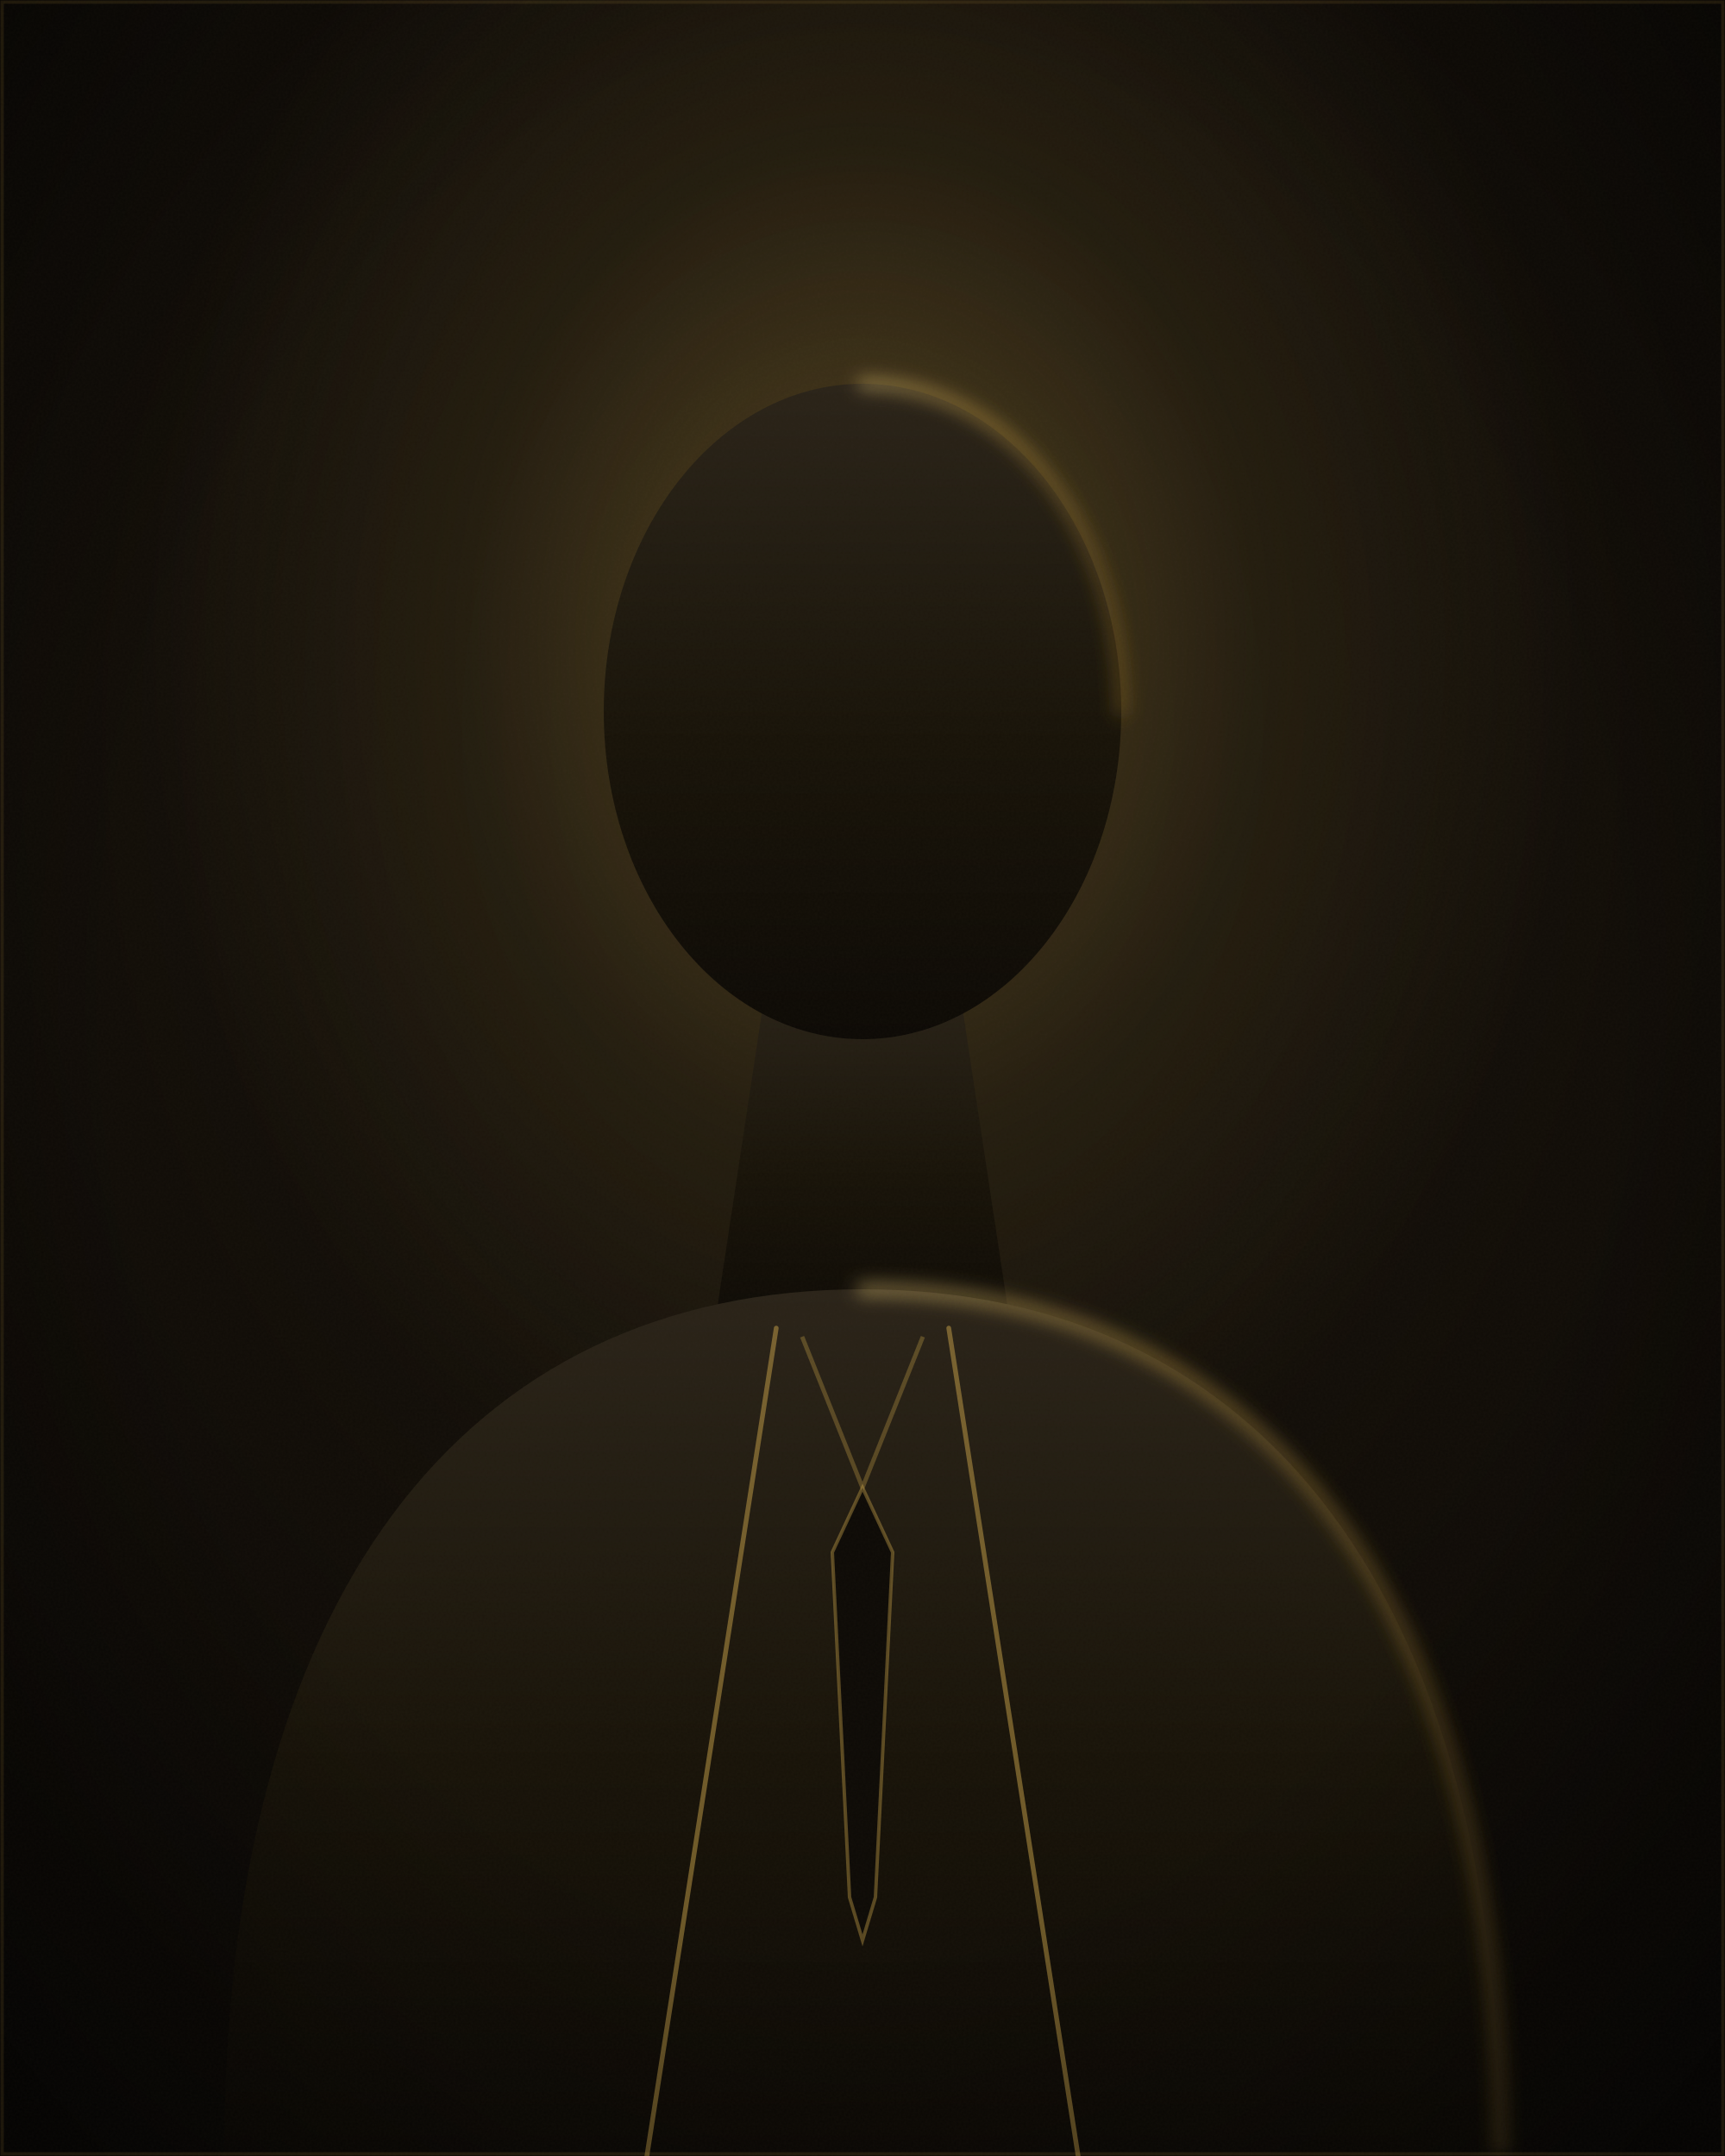
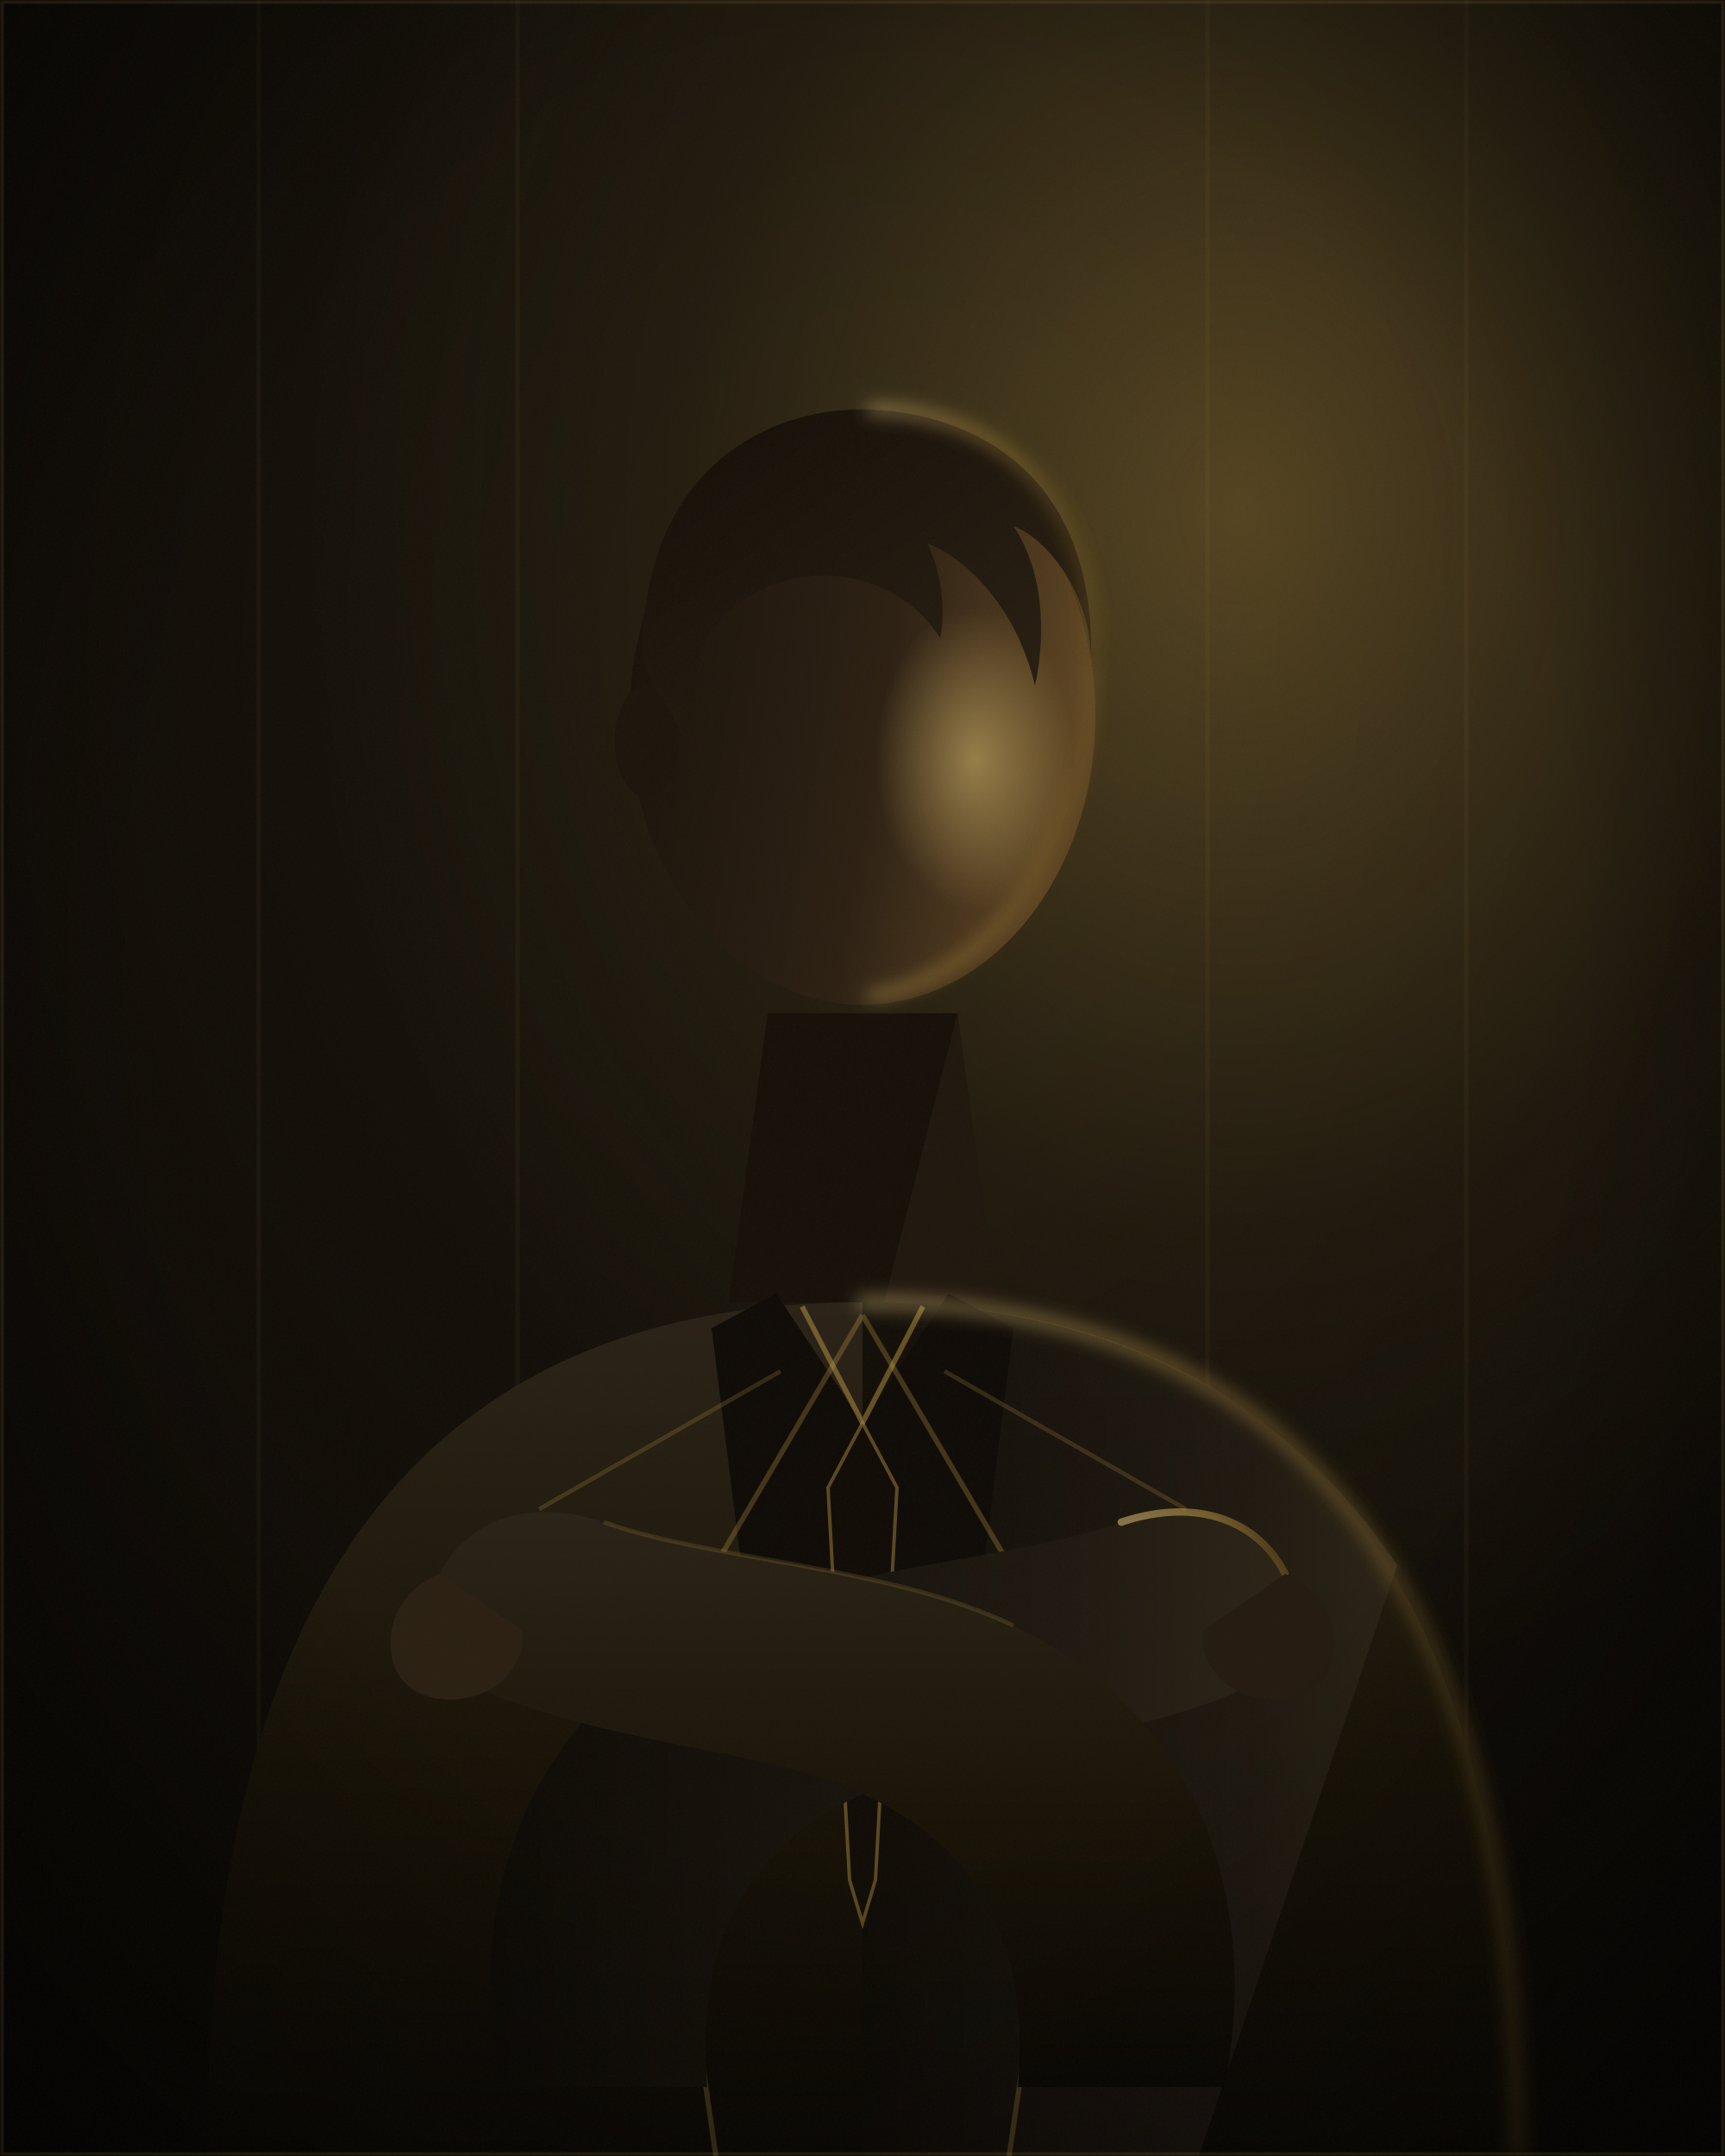
<svg xmlns="http://www.w3.org/2000/svg" viewBox="0 0 800 1000" width="800" height="1000" role="img" aria-label="Portrait of the attorney — placeholder duotone illustration">
  <defs>
-     <radialGradient id="pbg" cx="50%" cy="34%" r="85%">
-       <stop offset="0%" stop-color="#1a150c" />
+     <radialGradient id="bg" cx="52%" cy="30%" r="90%">
+       <stop offset="0%" stop-color="#1b160d" />
      <stop offset="55%" stop-color="#100c07" />
-       <stop offset="100%" stop-color="#080604" />
+       <stop offset="100%" stop-color="#070503" />
    </radialGradient>
-     <radialGradient id="pglow" cx="50%" cy="30%" r="42%">
+     <radialGradient id="glow" cx="72%" cy="24%" r="55%">
      <stop offset="0%" stop-color="#c9a24a" stop-opacity="0.34" />
-       <stop offset="55%" stop-color="#c9a24a" stop-opacity="0.08" />
+       <stop offset="60%" stop-color="#c9a24a" stop-opacity="0.06" />
      <stop offset="100%" stop-color="#c9a24a" stop-opacity="0" />
    </radialGradient>
-     <linearGradient id="pfill" x1="0" y1="0" x2="0" y2="1">
-       <stop offset="0%" stop-color="#2a2318" />
-       <stop offset="55%" stop-color="#171208" />
-       <stop offset="100%" stop-color="#0c0905" />
+     <linearGradient id="suit" x1="0" y1="0" x2="0" y2="1">
+       <stop offset="0%" stop-color="#2a2216" />
+       <stop offset="55%" stop-color="#171106" />
+       <stop offset="100%" stop-color="#0b0804" />
    </linearGradient>
-     <linearGradient id="prim" x1="0" y1="0" x2="1" y2="0.2">
-       <stop offset="0%" stop-color="#e7c878" />
+     <linearGradient id="suit2" x1="0" y1="0" x2="1" y2="0">
+       <stop offset="0%" stop-color="#0d0a05" />
+       <stop offset="70%" stop-color="#1d1710" />
+       <stop offset="100%" stop-color="#2c2416" />
+     </linearGradient>
+     <linearGradient id="face" x1="0" y1="0" x2="1" y2="0.2">
+       <stop offset="0%" stop-color="#171009" />
+       <stop offset="60%" stop-color="#2b1f12" />
+       <stop offset="100%" stop-color="#5a4222" />
+     </linearGradient>
+     <linearGradient id="hair" x1="0" y1="0" x2="1" y2="1">
+       <stop offset="0%" stop-color="#120d07" />
+       <stop offset="100%" stop-color="#2b2013" />
+     </linearGradient>
+     <linearGradient id="rim" x1="0" y1="0" x2="1" y2="0.3">
+       <stop offset="0%" stop-color="#f0d38a" />
      <stop offset="45%" stop-color="#c9a24a" />
-       <stop offset="100%" stop-color="#8a6a26" />
+       <stop offset="100%" stop-color="#7d5f22" />
    </linearGradient>
-     <radialGradient id="pvig" cx="50%" cy="46%" r="72%">
-       <stop offset="60%" stop-color="#000000" stop-opacity="0" />
-       <stop offset="100%" stop-color="#000000" stop-opacity="0.55" />
+     <radialGradient id="cheek" cx="50%" cy="50%" r="50%">
+       <stop offset="0%" stop-color="#e7c878" stop-opacity="0.5" />
+       <stop offset="100%" stop-color="#e7c878" stop-opacity="0" />
    </radialGradient>
-     <filter id="prlblur" x="-20%" y="-20%" width="140%" height="140%">
+     <radialGradient id="vig" cx="50%" cy="44%" r="72%">
+       <stop offset="58%" stop-color="#000" stop-opacity="0" />
+       <stop offset="100%" stop-color="#000" stop-opacity="0.6" />
+     </radialGradient>
+     <filter id="soft" x="-20%" y="-20%" width="140%" height="140%">
      <feGaussianBlur stdDeviation="4" />
    </filter>
    <filter id="grain">
      <feTurbulence type="fractalNoise" baseFrequency="0.9" numOctaves="2" stitchTiles="stitch" result="n" />
-       <feColorMatrix in="n" type="matrix" values="0 0 0 0 0.55  0 0 0 0 0.47  0 0 0 0 0.28  0 0 0 0.5 0" />
+       <feColorMatrix in="n" type="matrix" values="0 0 0 0 0.55 0 0 0 0 0.47 0 0 0 0 0.28 0 0 0 0.5 0" />
    </filter>
  </defs>
-   <rect width="800" height="1000" fill="url(#pbg)" />
-   <rect width="800" height="1000" fill="url(#pglow)" />
+   <rect width="800" height="1000" fill="url(#bg)" />
+   <g stroke="#c9a24a" stroke-opacity="0.05" stroke-width="2">
+     <line x1="120" y1="0" x2="120" y2="1000" />
+     <line x1="240" y1="0" x2="240" y2="1000" />
+     <line x1="560" y1="0" x2="560" y2="1000" />
+     <line x1="680" y1="0" x2="680" y2="1000" />
+   </g>
+   <rect width="800" height="1000" fill="url(#glow)" />
  <g>
-     <path d="M356 452 L444 452 L470 624 L330 624 Z" fill="url(#pfill)" />
-     <path d="M104 1000 C104 742 214 598 400 598 C586 598 696 742 696 1000 Z" fill="url(#pfill)" />
-     <ellipse cx="400" cy="330" rx="120" ry="152" fill="url(#pfill)" />
-     <path d="M360 616 L300 1000 M440 616 L500 1000" fill="none" stroke="#c9a24a" stroke-opacity="0.5" stroke-width="2.2" stroke-linecap="round" />
-     <path d="M372 620 L400 690 L428 620" fill="none" stroke="#c9a24a" stroke-opacity="0.32" stroke-width="2" />
-     <path d="M400 690 L414 720 L406 880 L400 900 L394 880 L386 720 Z" fill="#0d0a06" stroke="#c9a24a" stroke-opacity="0.4" stroke-width="1.6" />
-     <g filter="url(#prlblur)" opacity="0.9">
-       <path d="M400 598 C586 598 696 742 696 1000" fill="none" stroke="url(#prim)" stroke-width="6" stroke-linecap="round" opacity="0.55" />
-       <path d="M520 330 C520 246 470 178 400 178" fill="none" stroke="url(#prim)" stroke-width="5" stroke-linecap="round" opacity="0.6" />
+     <path d="M96 1000 C96 720 210 604 400 604 C590 604 704 720 704 1000 Z" fill="url(#suit)" />
+     <path d="M400 604 C512 604 596 648 648 726 L556 1000 L400 1000 Z" fill="url(#suit2)" opacity="0.85" />
+     <path d="M356 470 L444 470 L462 604 L338 604 Z" fill="#150f08" />
+     <path d="M444 470 L462 604 L410 604 Z" fill="#241a0f" opacity="0.7" />
+     <path d="M360 600 L400 660 L440 600 L470 616 L452 760 L348 760 L330 616 Z" fill="#0e0a06" />
+     <path d="M372 606 L400 660 L428 606" fill="none" stroke="#c9a24a" stroke-opacity="0.45" stroke-width="2.4" />
+     <path d="M400 660 L416 690 L406 872 L400 892 L394 872 L384 690 Z" fill="#100b06" stroke="#c9a24a" stroke-opacity="0.4" stroke-width="1.6" />
+     <ellipse cx="400" cy="332" rx="108" ry="134" fill="url(#face)" />
+     <ellipse cx="452" cy="352" rx="46" ry="70" fill="url(#cheek)" />
+     <ellipse cx="300" cy="344" rx="15" ry="26" fill="#1c140b" />
+     <path d="M298 300 C300 214 360 188 404 190 C452 192 508 220 506 306 C506 276 486 250 470 244 C486 268 484 300 480 318 C470 276 442 256 430 252 C438 268 438 286 436 296 C412 258 356 258 330 292 C322 306 316 322 316 340 C306 320 296 310 298 300 Z" fill="url(#hair)" />
+     <path d="M506 306 C508 372 470 452 404 462" fill="none" stroke="url(#rim)" stroke-width="4" stroke-linecap="round" opacity="0.55" filter="url(#soft)" />
+     <path d="M400 610 L300 780 L332 1000 M400 610 L500 780 L468 1000" fill="none" stroke="#c9a24a" stroke-opacity="0.28" stroke-width="2.4" />
+     <path d="M362 636 L250 700 M438 636 L550 700" fill="none" stroke="#c9a24a" stroke-opacity="0.2" stroke-width="2" />
+     <g>
+       <path d="M232 968 C214 872 250 792 330 754 C388 726 470 724 520 706 C556 694 584 706 596 730 C606 752 596 776 566 788 C500 812 440 812 396 834 C346 858 322 902 328 968 Z" fill="url(#suit2)" />
+       <path d="M568 968 C586 872 550 792 470 754 C412 726 330 724 280 706 C244 694 216 706 204 730 C194 752 204 776 234 788 C300 812 360 812 404 834 C454 858 478 902 472 968 Z" fill="url(#suit)" />
+       <path d="M520 706 C556 694 584 706 596 730" fill="none" stroke="url(#rim)" stroke-width="3.4" stroke-linecap="round" opacity="0.5" />
+       <path d="M470 754 C412 726 330 724 280 706" fill="none" stroke="#c9a24a" stroke-opacity="0.16" stroke-width="2" />
+       <path d="M204 730 c-16 6 -26 22 -22 40 c4 16 22 22 40 16 c14 -5 22 -18 20 -30 Z" fill="#2a1f12" />
+       <path d="M596 730 c16 6 26 22 22 40 c-4 16 -22 22 -40 16 c-14 -5 -22 -18 -20 -30 Z" fill="#241a0f" />
+     </g>
+     <g filter="url(#soft)" opacity="0.9">
+       <path d="M400 604 C590 604 704 720 704 1000" fill="none" stroke="url(#rim)" stroke-width="6" stroke-linecap="round" opacity="0.5" />
+       <path d="M506 300 C508 232 462 190 404 190" fill="none" stroke="url(#rim)" stroke-width="4.5" stroke-linecap="round" opacity="0.6" />
    </g>
  </g>
-   <rect width="800" height="1000" fill="url(#pvig)" />
+   <rect width="800" height="1000" fill="url(#vig)" />
  <rect width="800" height="1000" filter="url(#grain)" opacity="0.06" />
  <rect x="1" y="1" width="798" height="998" fill="none" stroke="#c9a24a" stroke-opacity="0.12" stroke-width="1.5" />
</svg>
